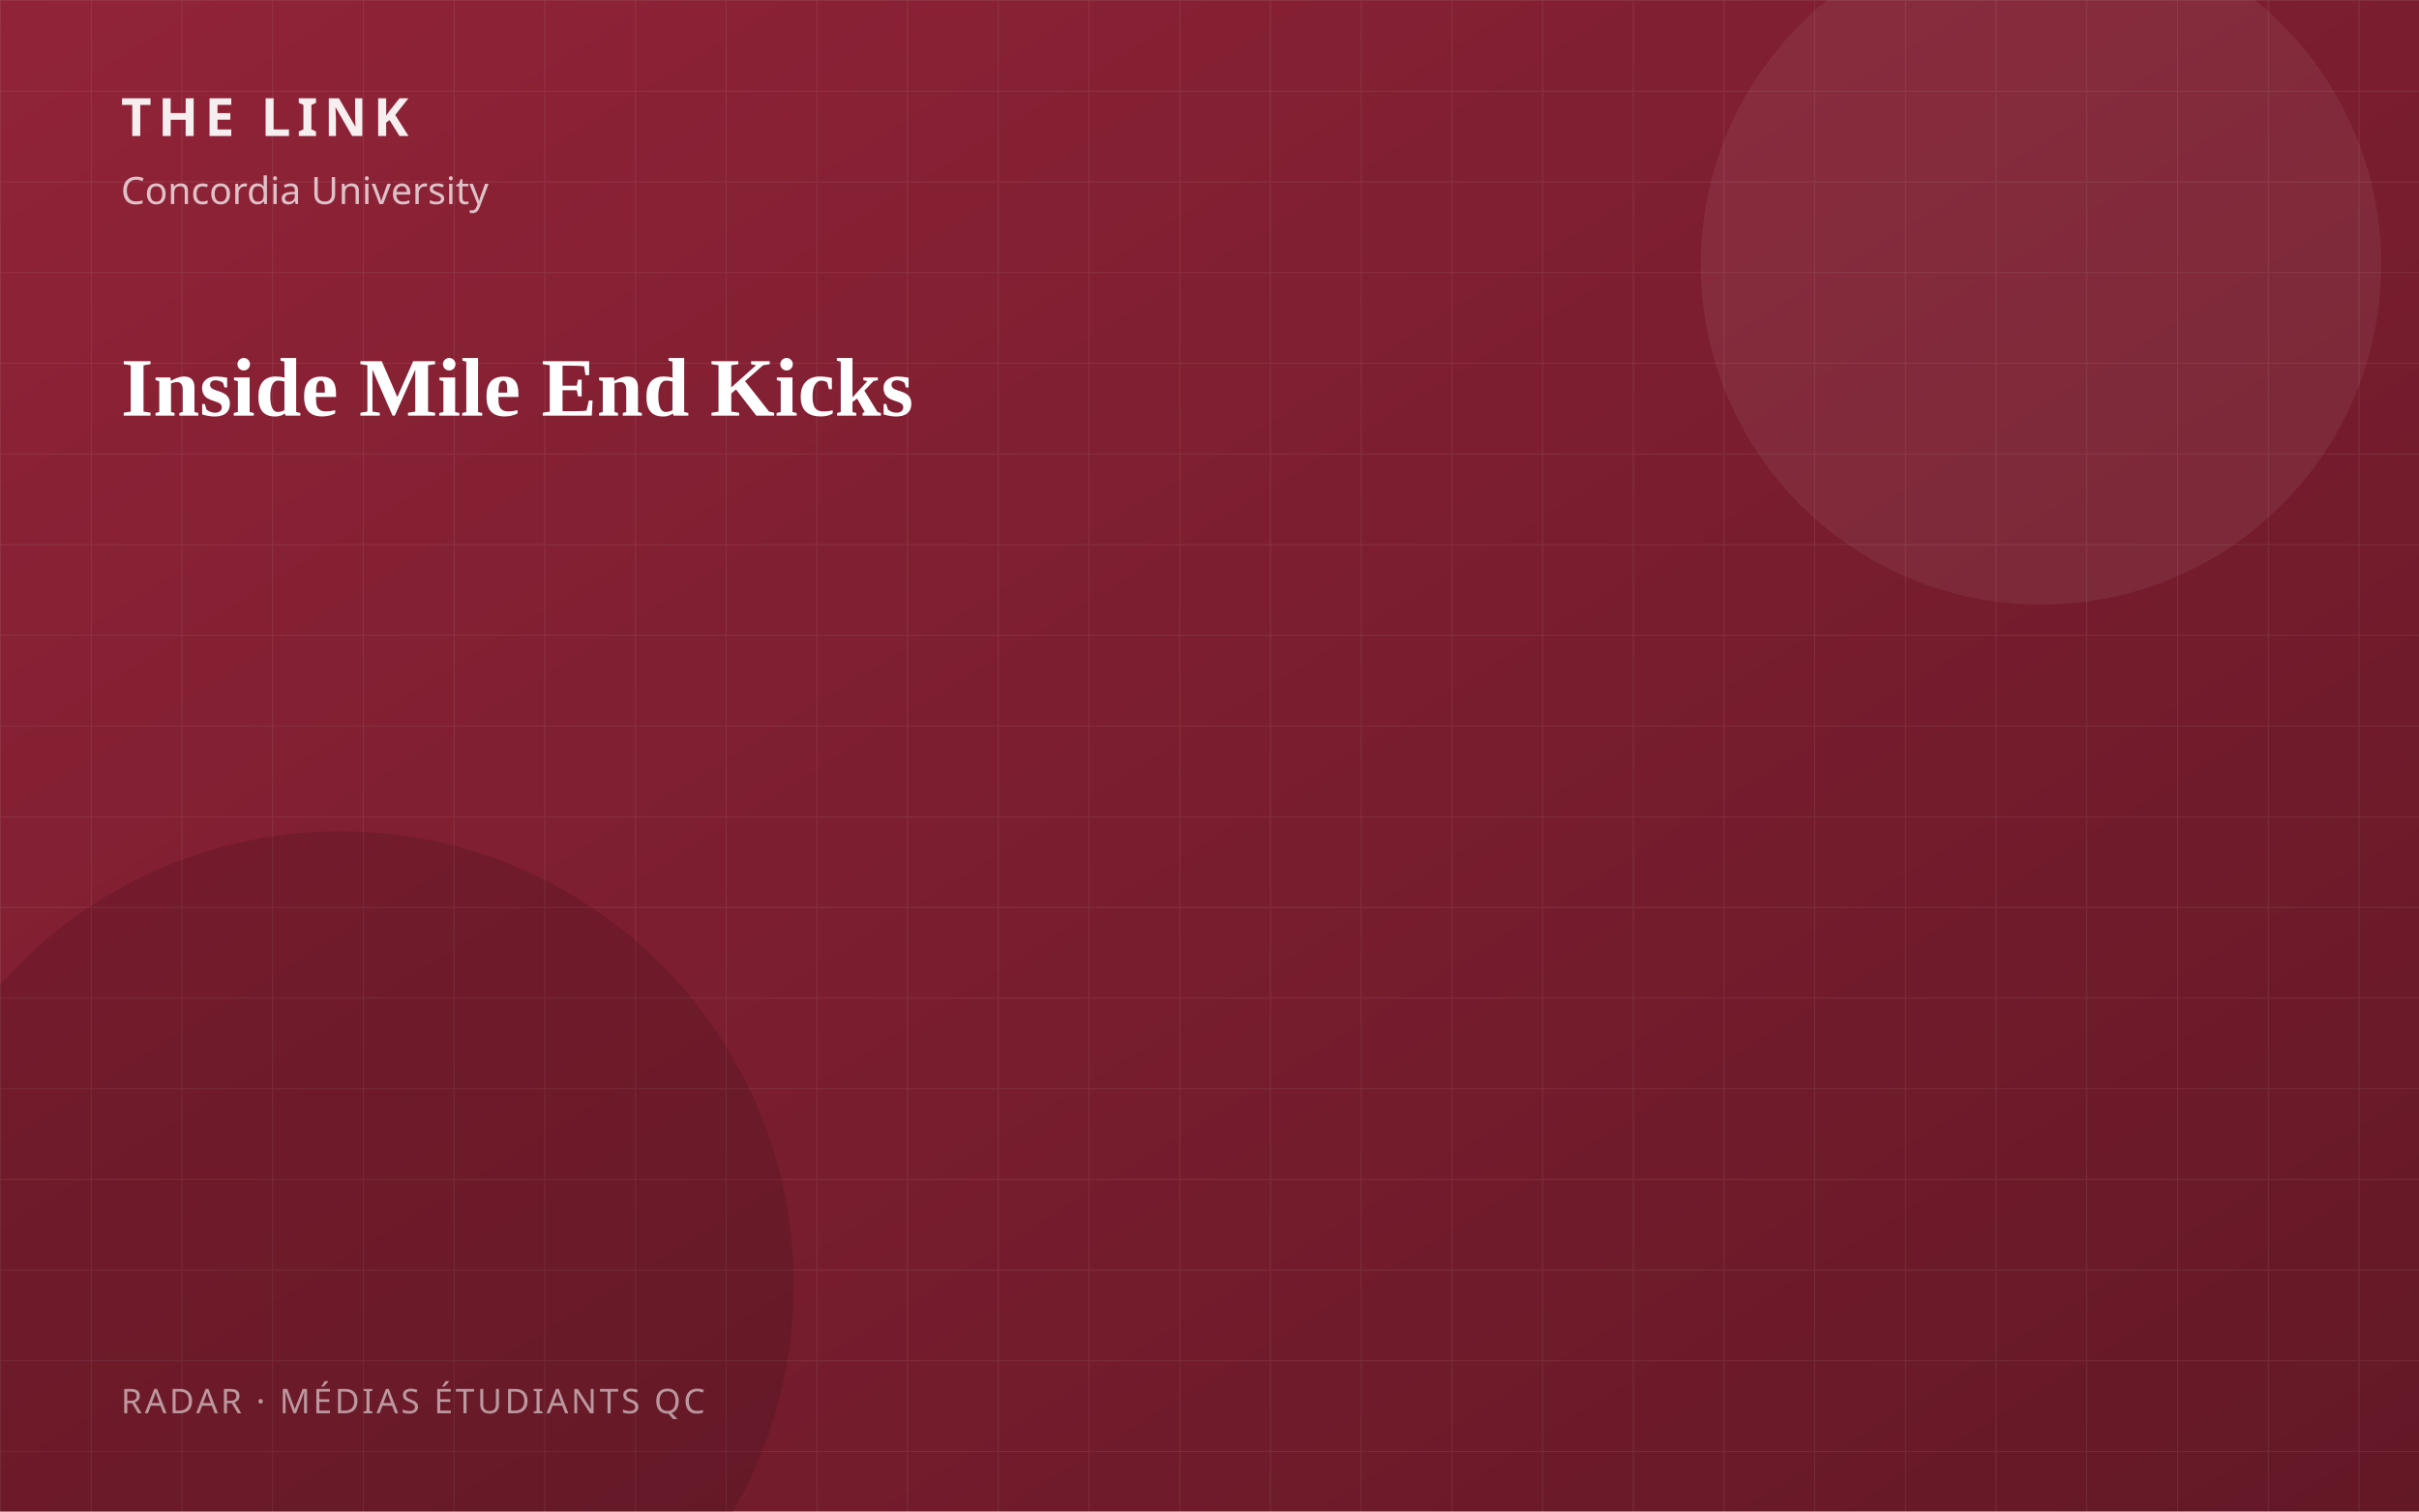
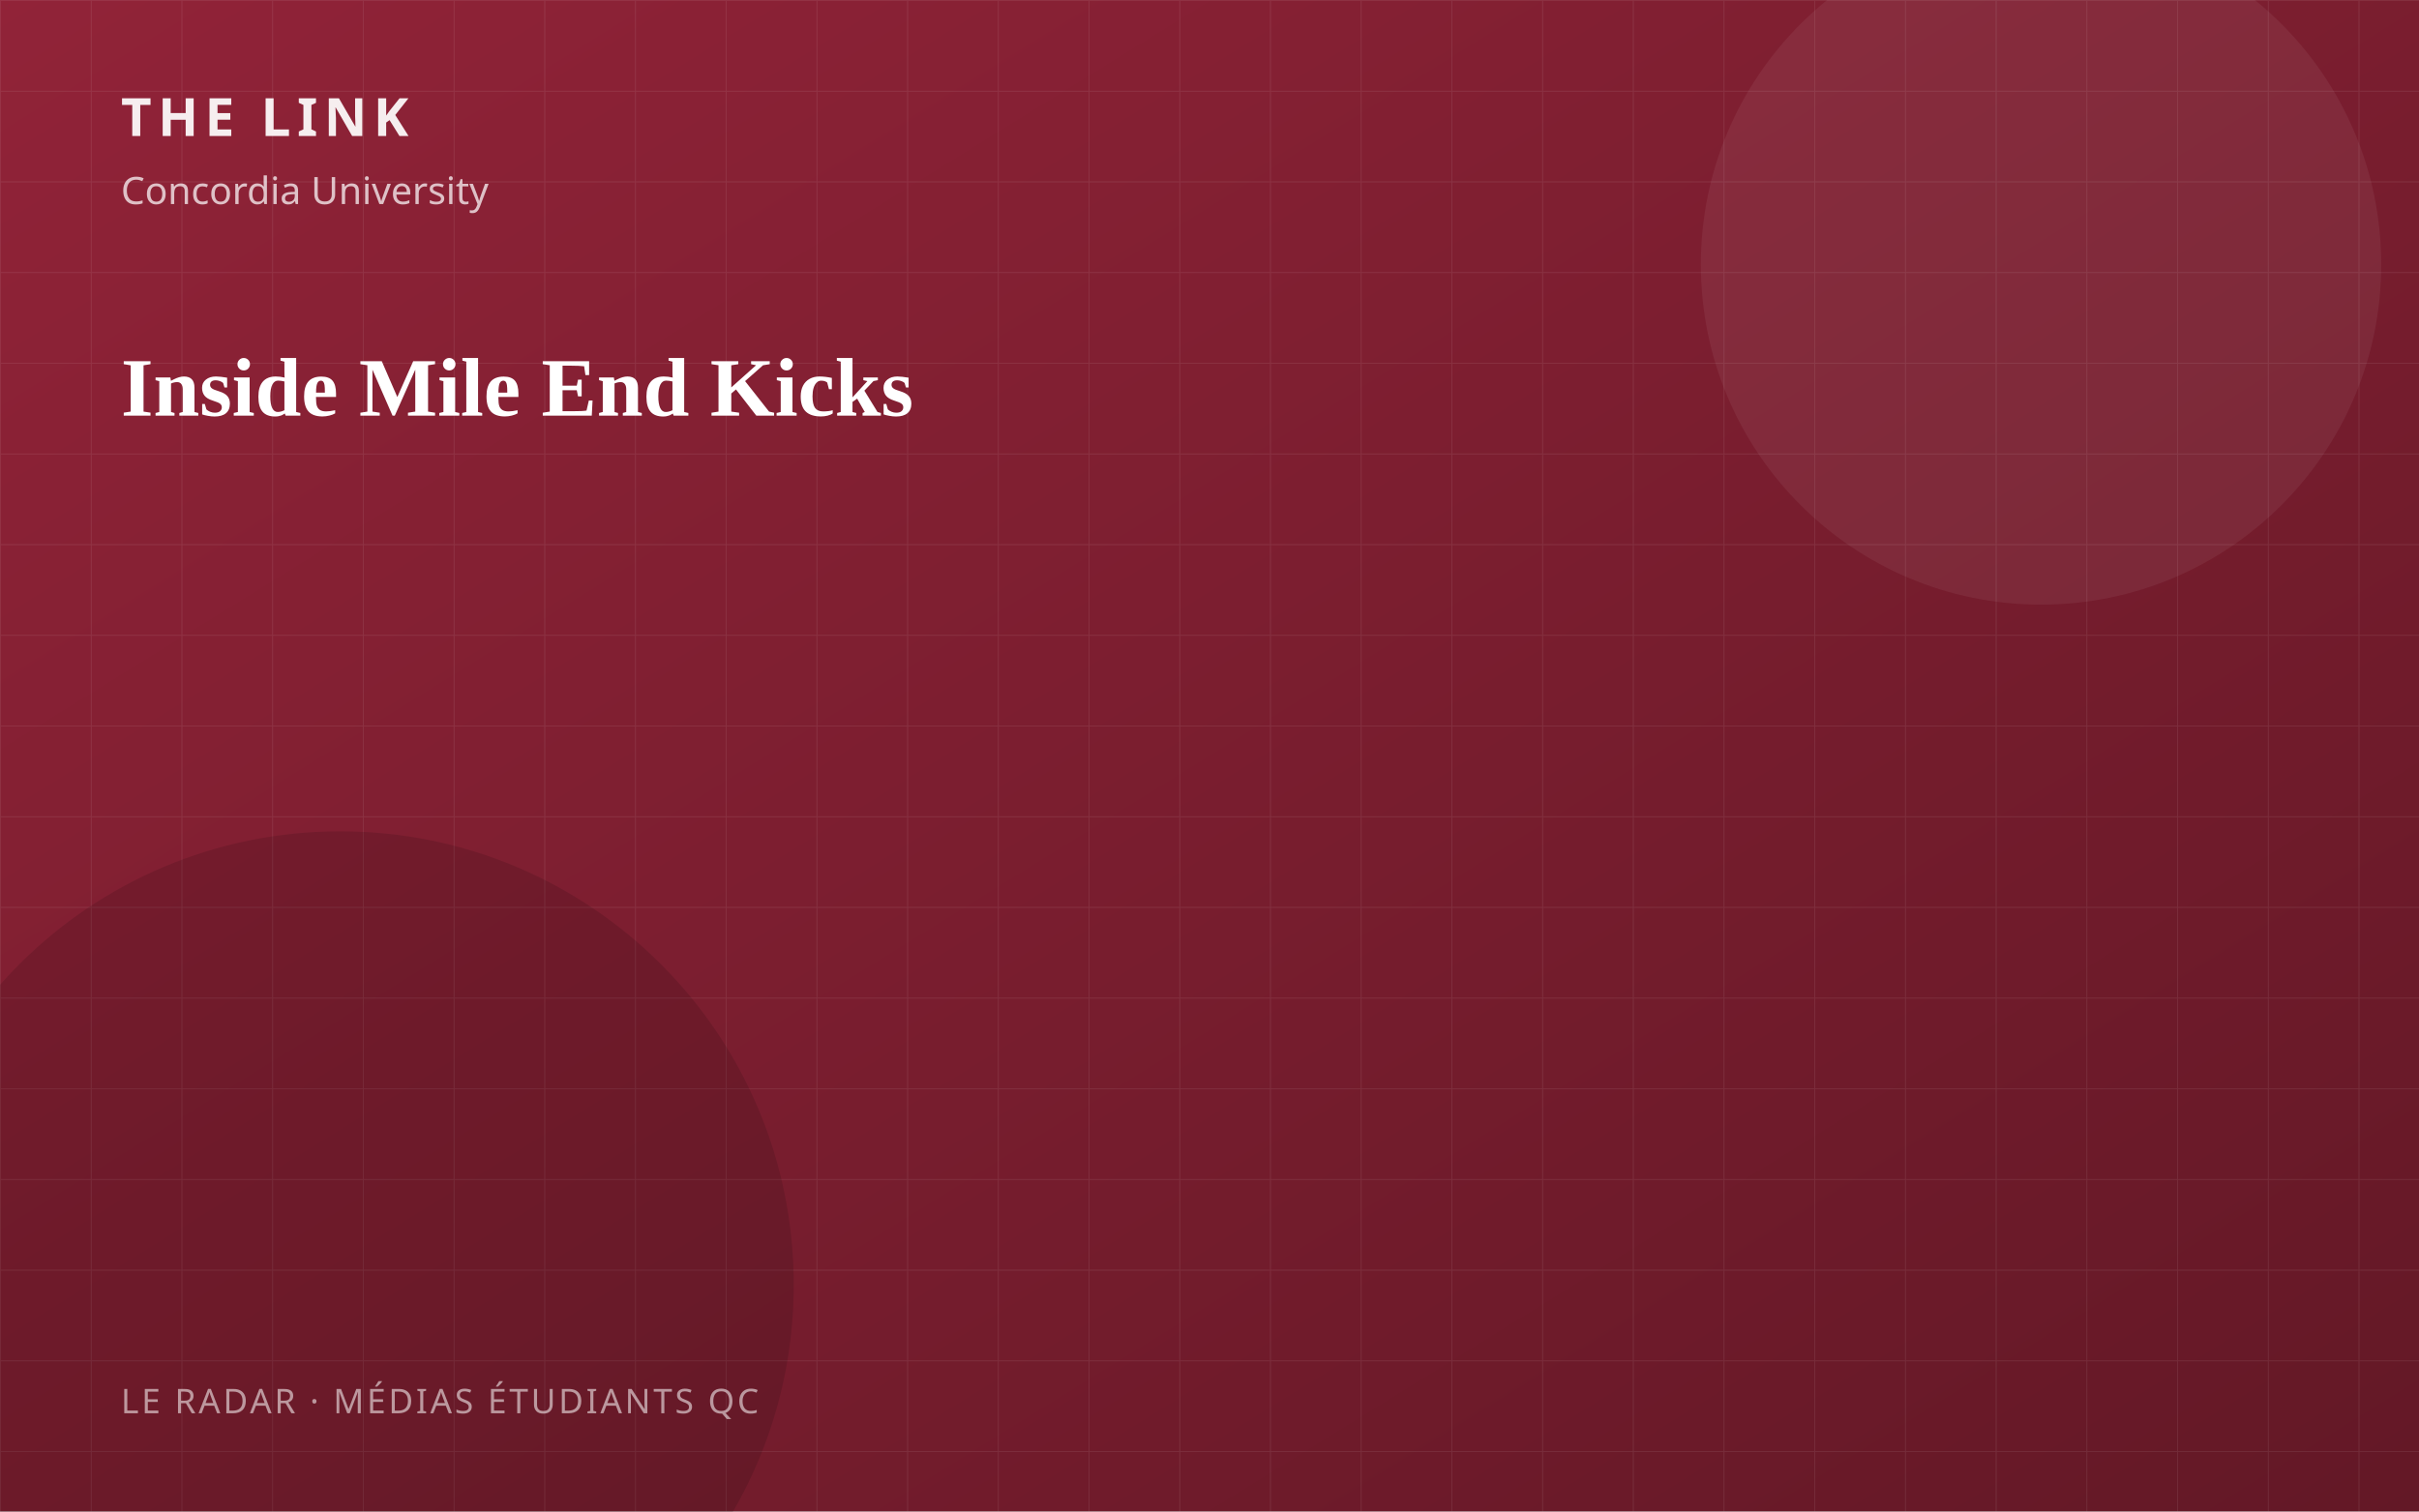
<svg xmlns="http://www.w3.org/2000/svg" width="1280" height="800" viewBox="0 0 1280 800" role="img" aria-label="Inside Mile End Kicks">
  <defs>
    <linearGradient id="bg" x1="0" y1="0" x2="1" y2="1">
      <stop offset="0%" stop-color="#912338" />
      <stop offset="100%" stop-color="#631826" />
    </linearGradient>
    <pattern id="grid" width="48" height="48" patternUnits="userSpaceOnUse">
      <path d="M48 0H0V48" fill="none" stroke="rgba(255,255,255,0.08)" stroke-width="1" />
    </pattern>
  </defs>
  <rect width="1280" height="800" fill="url(#bg)" />
  <rect width="1280" height="800" fill="url(#grid)" />
  <circle cx="1080" cy="140" r="180" fill="rgba(255,255,255,0.06)" />
  <circle cx="180" cy="680" r="240" fill="rgba(0,0,0,0.12)" />
  <text x="64" y="72" fill="rgba(255,255,255,0.92)" font-family="system-ui,Segoe UI,sans-serif" font-size="28" font-weight="700" letter-spacing="0.12em">THE LINK</text>
  <text x="64" y="108" fill="rgba(255,255,255,0.72)" font-family="system-ui,Segoe UI,sans-serif" font-size="20" font-weight="500">Concordia University</text>
  <text x="64" y="220" fill="#ffffff" font-family="Georgia,'Times New Roman',serif" font-size="44" font-weight="700">
    <tspan x="64" dy="0">Inside Mile End Kicks</tspan>
  </text>
-   <text x="64" y="748" fill="rgba(255,255,255,0.55)" font-family="system-ui,Segoe UI,sans-serif" font-size="18" letter-spacing="0.08em">RADAR · MÉDIAS ÉTUDIANTS QC</text>
+   <text x="64" y="748" fill="rgba(255,255,255,0.55)" font-family="system-ui,Segoe UI,sans-serif" font-size="18" letter-spacing="0.08em">LE RADAR · MÉDIAS ÉTUDIANTS QC</text>
</svg>
